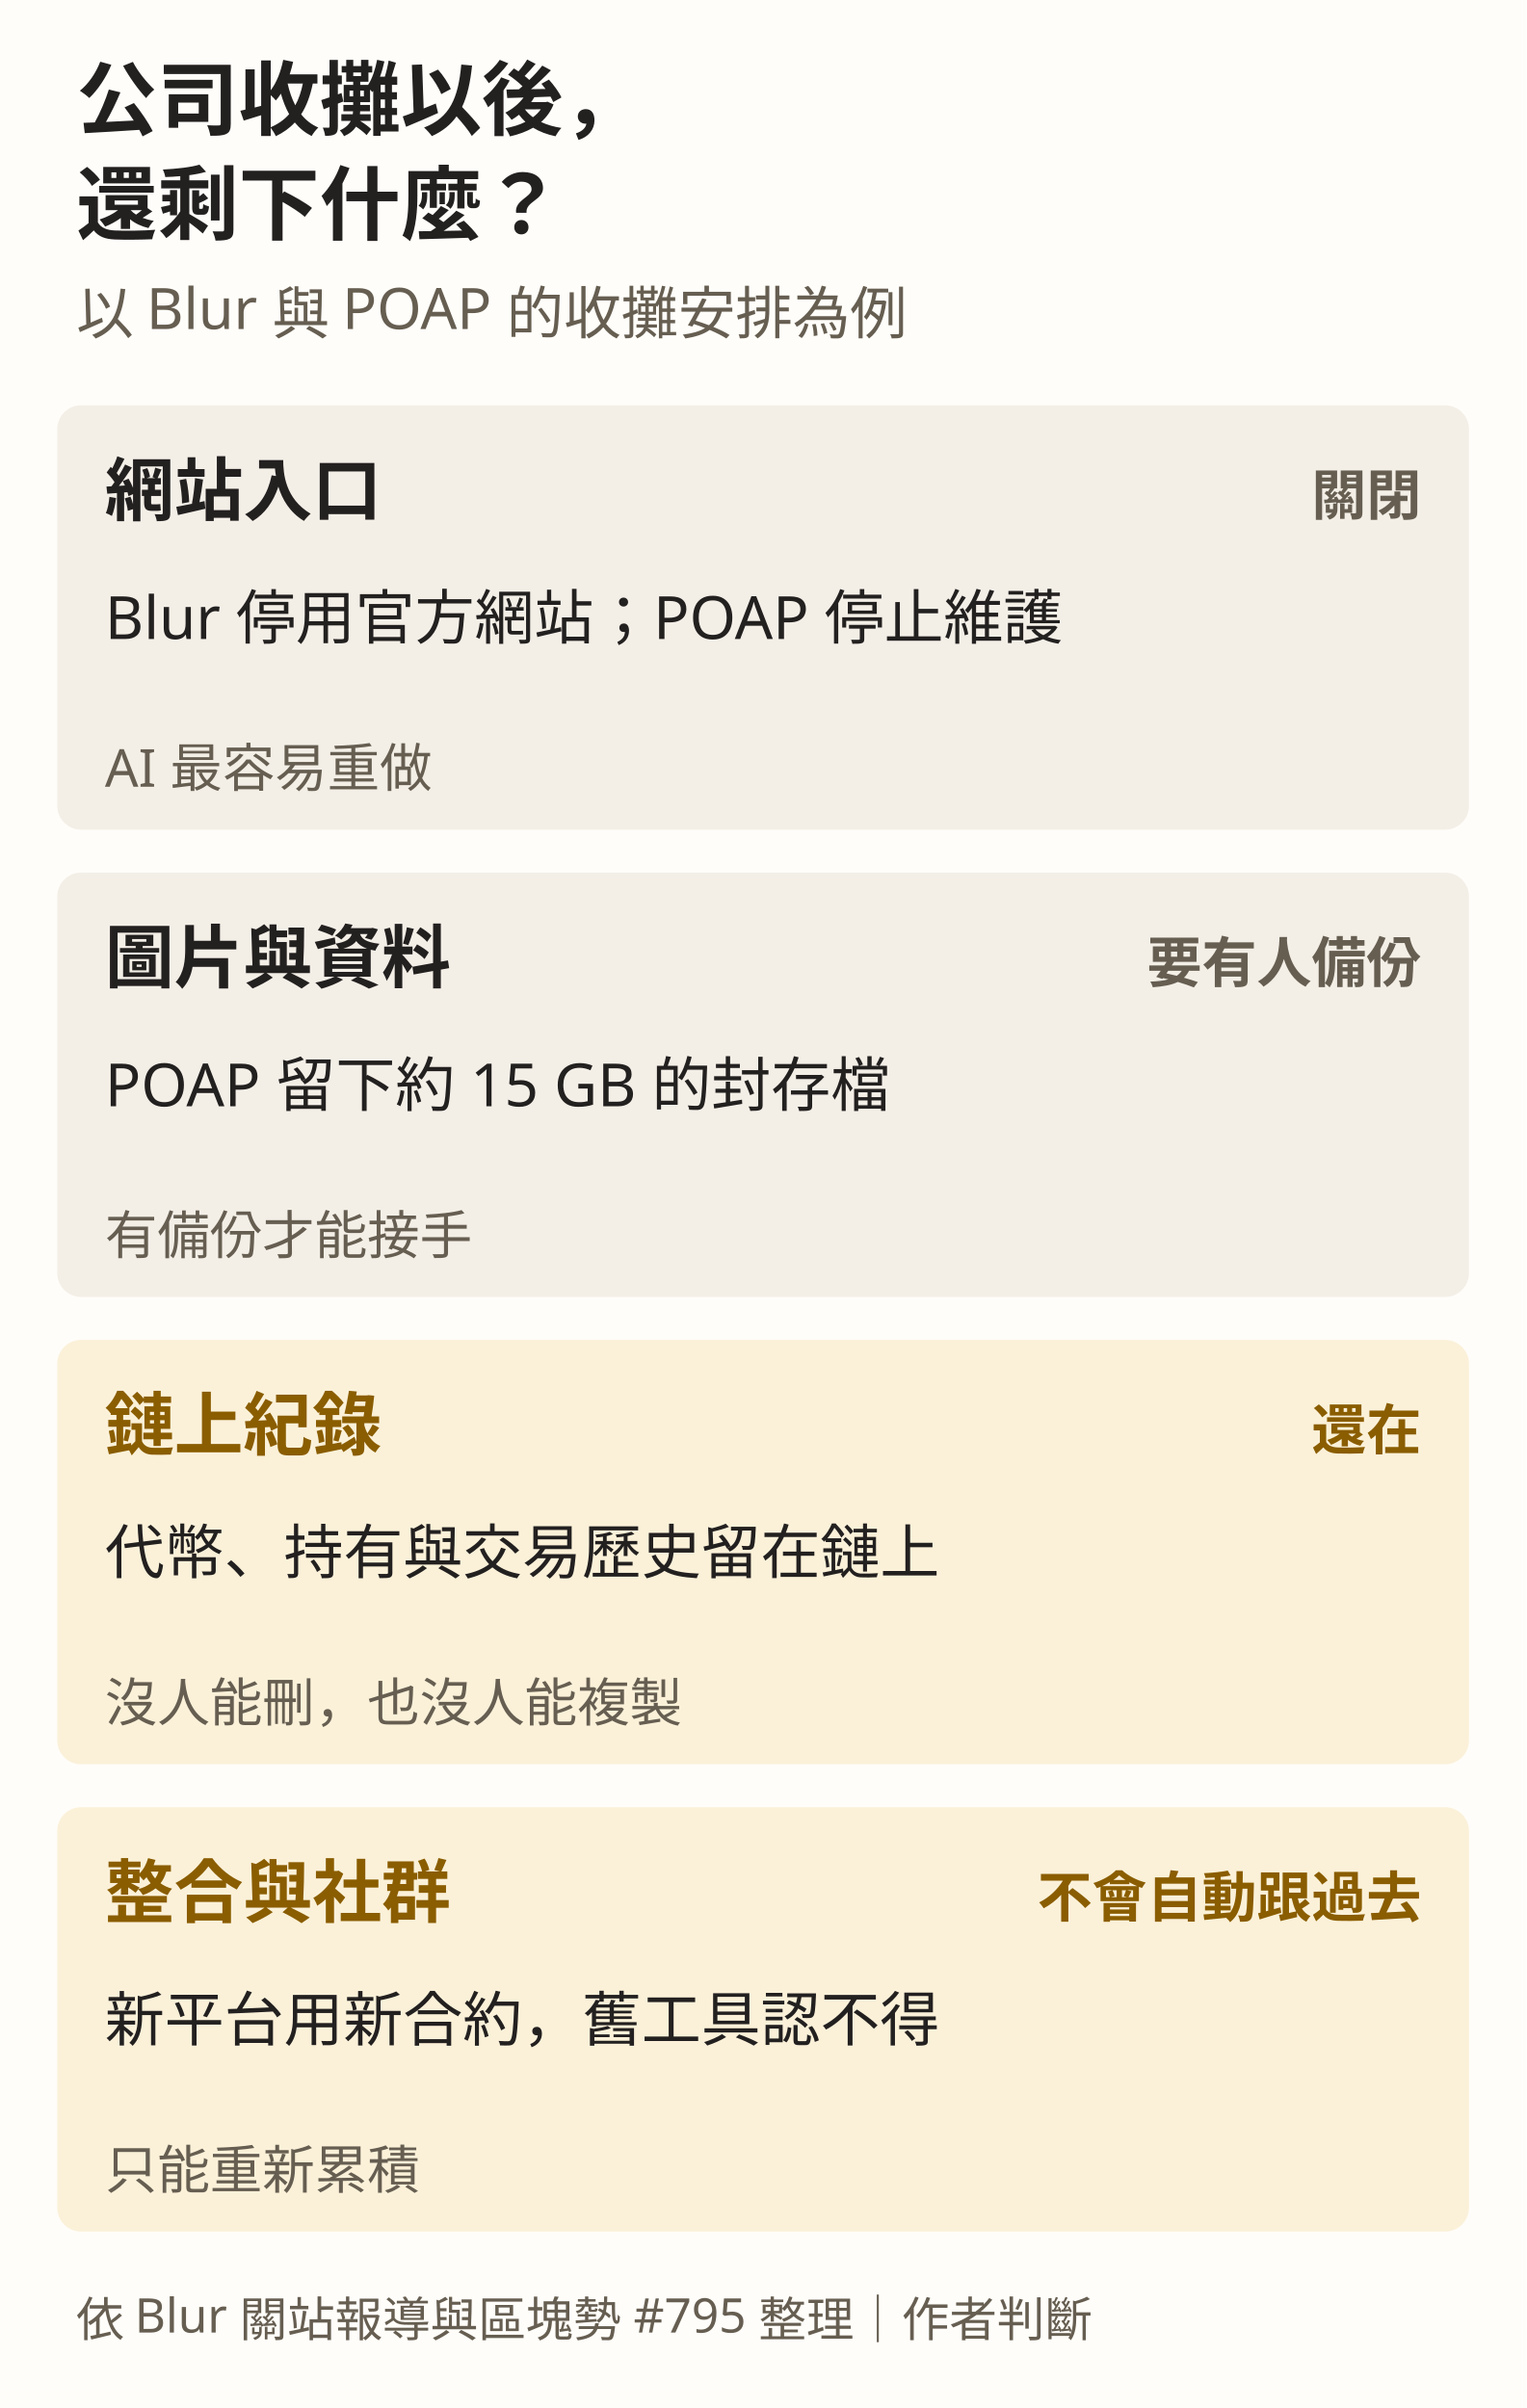
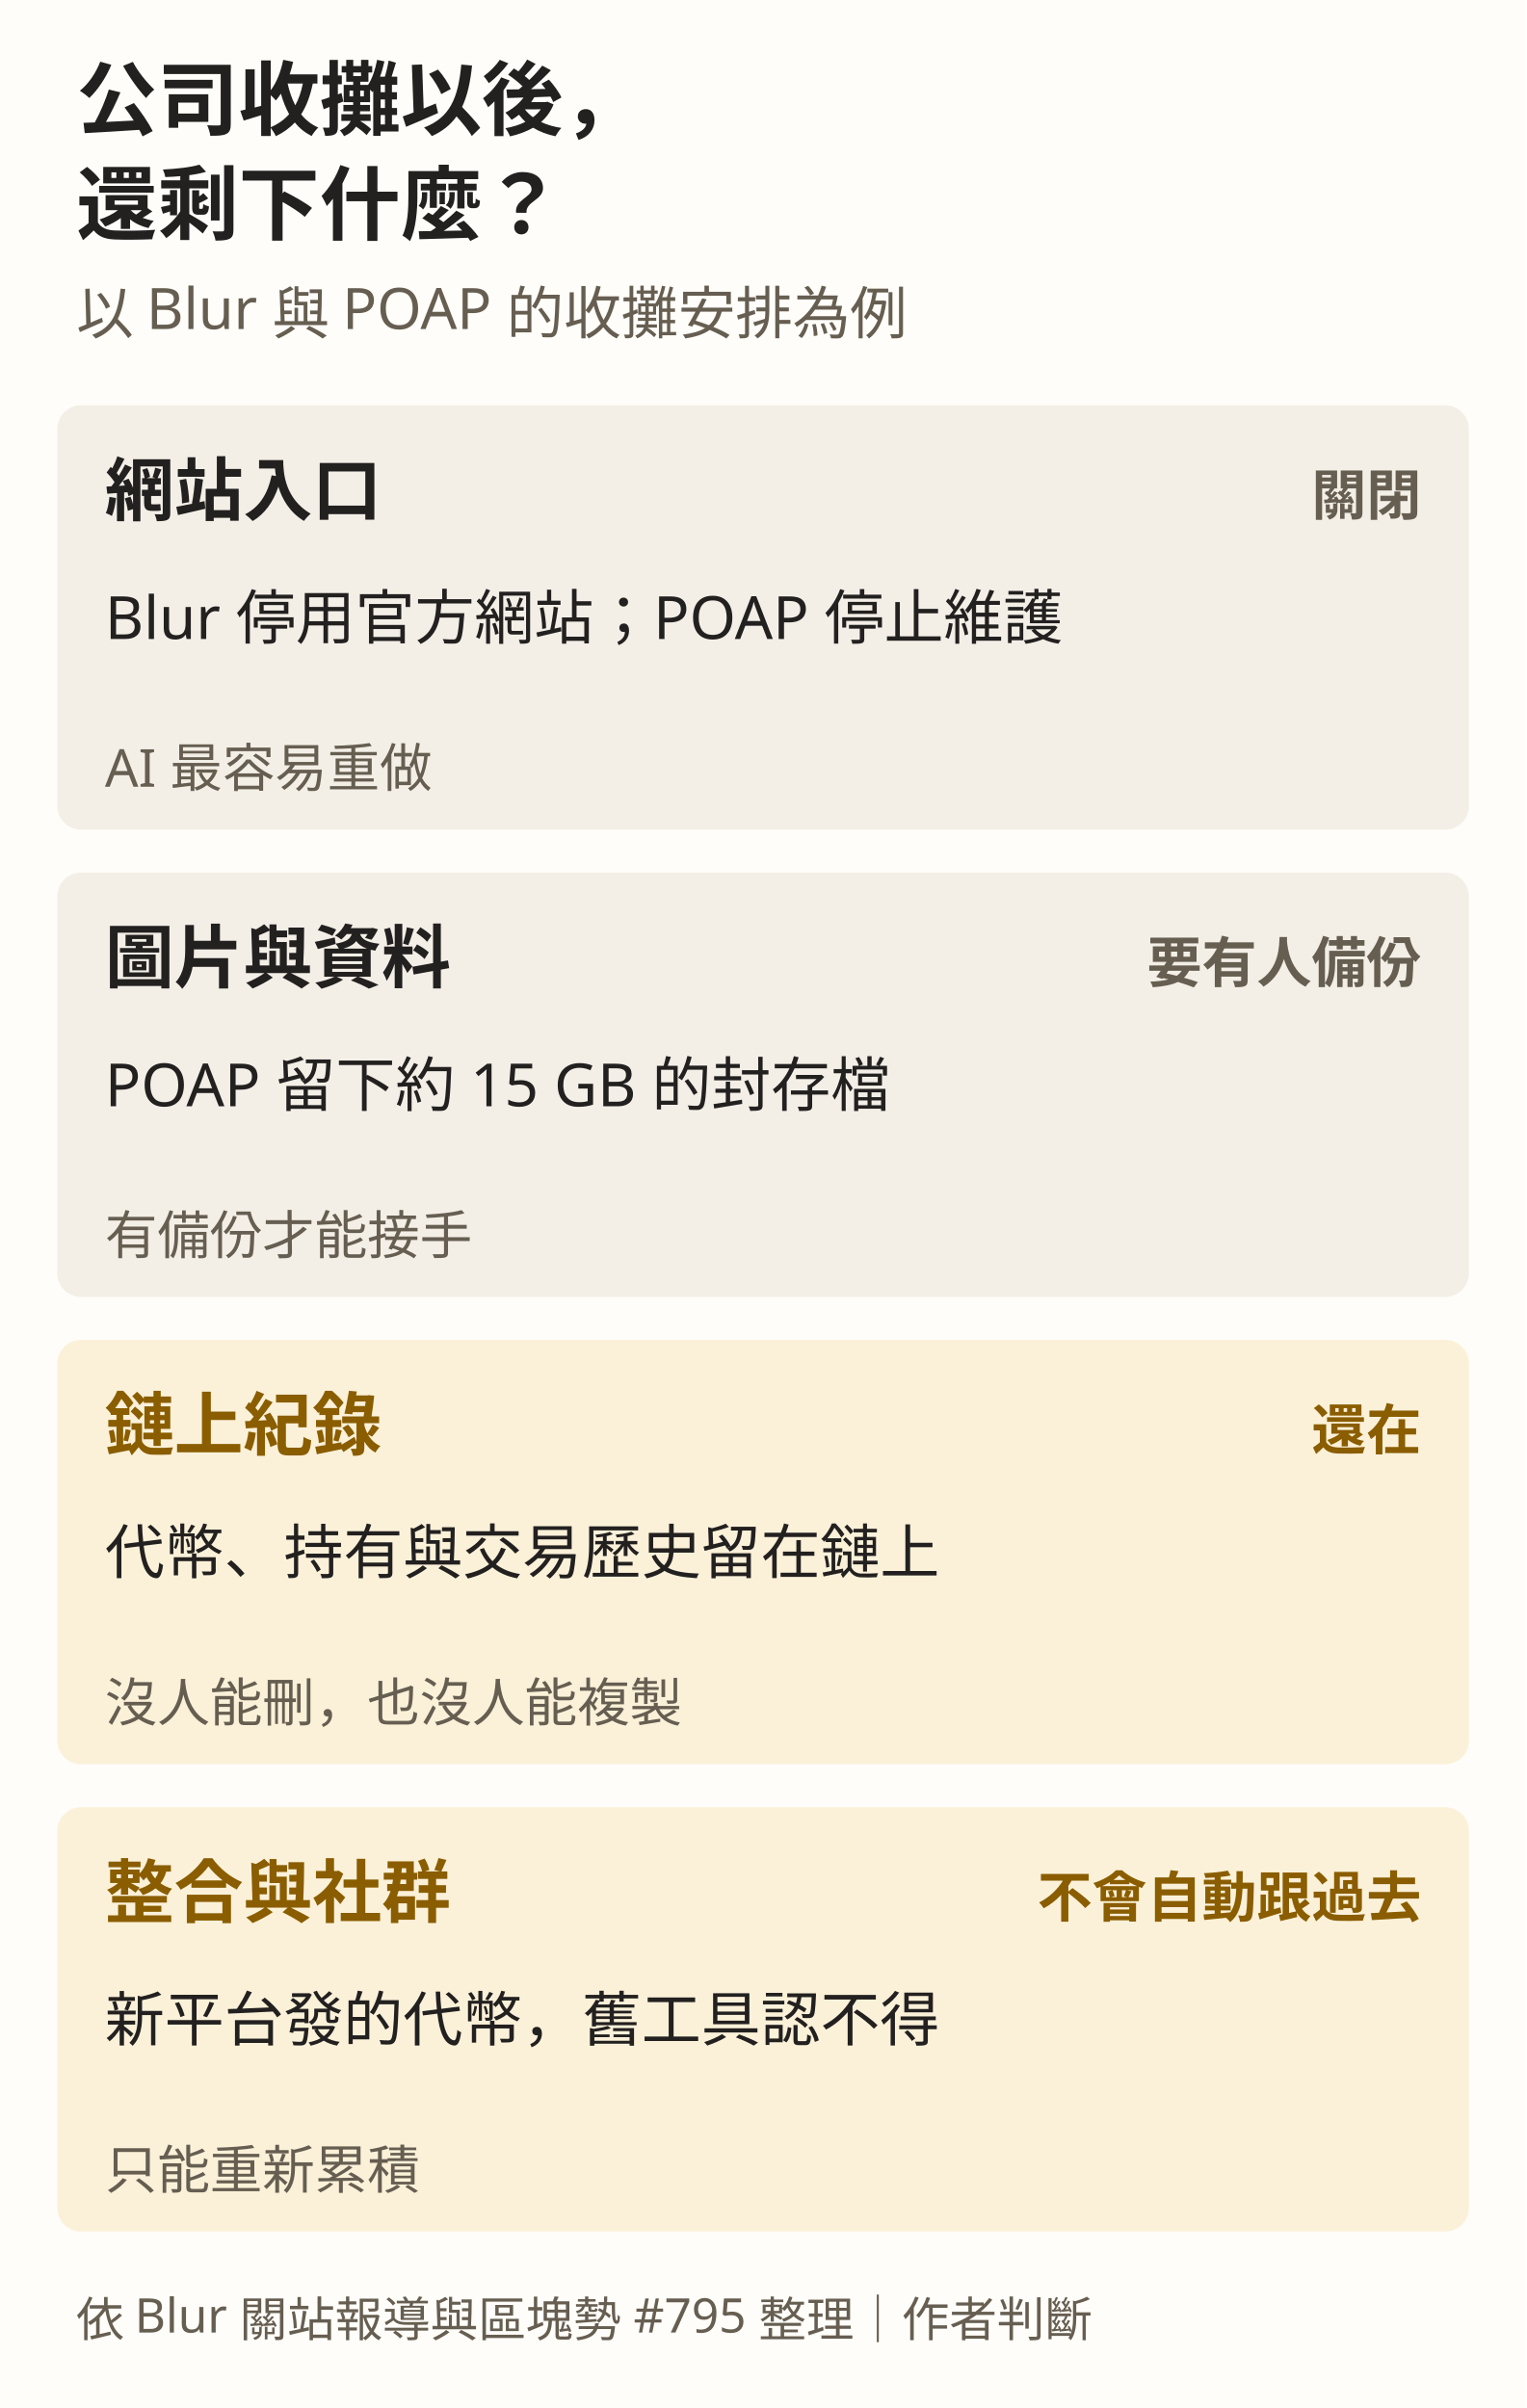
<svg xmlns="http://www.w3.org/2000/svg" width="640" height="1010" viewBox="0 0 640 1010" role="img" aria-labelledby="title desc">
  <rect width="640" height="1010" fill="#fffdf9" />
  <g font-family="Noto Sans TC, Microsoft JhengHei, sans-serif" fill="#232020">
    <text x="32" y="54" font-size="34" fill="#232020" font-weight="700">公司收攤以後，</text>
    <text x="32" y="98" font-size="34" fill="#232020" font-weight="700">還剩下什麼？</text>
    <text x="32" y="140" font-size="24" fill="#665e51" font-weight="400">以 Blur 與 POAP 的收攤安排為例</text>
    <rect x="24" y="170" width="592" height="178" rx="10" fill="#f3efe7" />
    <text x="44" y="216" font-size="29" fill="#232020" font-weight="700">網站入口</text>
    <text x="596" y="216" font-size="23" fill="#665e51" font-weight="700" text-anchor="end">關閉</text>
    <text x="44" y="268" font-size="25" fill="#232020" font-weight="400">Blur 停用官方網站；POAP 停止維護</text>
    <text x="44" y="330" font-size="22" fill="#665e51" font-weight="400">AI 最容易重做</text>
    <rect x="24" y="366" width="592" height="178" rx="10" fill="#f3efe7" />
    <text x="44" y="412" font-size="29" fill="#232020" font-weight="700">圖片與資料</text>
    <text x="596" y="412" font-size="23" fill="#665e51" font-weight="700" text-anchor="end">要有人備份</text>
    <text x="44" y="464" font-size="25" fill="#232020" font-weight="400">POAP 留下約 15 GB 的封存檔</text>
    <text x="44" y="526" font-size="22" fill="#665e51" font-weight="400">有備份才能接手</text>
    <rect x="24" y="562" width="592" height="178" rx="10" fill="#fbf1d9" />
    <text x="44" y="608" font-size="29" fill="#8a5d00" font-weight="700">鏈上紀錄</text>
    <text x="596" y="608" font-size="23" fill="#8a5d00" font-weight="700" text-anchor="end">還在</text>
    <text x="44" y="660" font-size="25" fill="#232020" font-weight="400">代幣、持有與交易歷史留在鏈上</text>
    <text x="44" y="722" font-size="22" fill="#665e51" font-weight="400">沒人能刪，也沒人能複製</text>
    <rect x="24" y="758" width="592" height="178" rx="10" fill="#fbf1d9" />
    <text x="44" y="804" font-size="29" fill="#8a5d00" font-weight="700">整合與社群</text>
    <text x="596" y="804" font-size="23" fill="#8a5d00" font-weight="700" text-anchor="end">不會自動跟過去</text>
-     <text x="44" y="856" font-size="25" fill="#232020" font-weight="400">新平台用新合約，舊工具認不得</text>
+     <text x="44" y="856" font-size="25" fill="#232020" font-weight="400">新平台發的代幣，舊工具認不得</text>
    <text x="44" y="918" font-size="22" fill="#665e51" font-weight="400">只能重新累積</text>
    <text x="32" y="980" font-size="20" fill="#665e51" font-weight="400">依 Blur 關站報導與區塊勢 #795 整理｜作者判斷</text>
  </g>
</svg>
